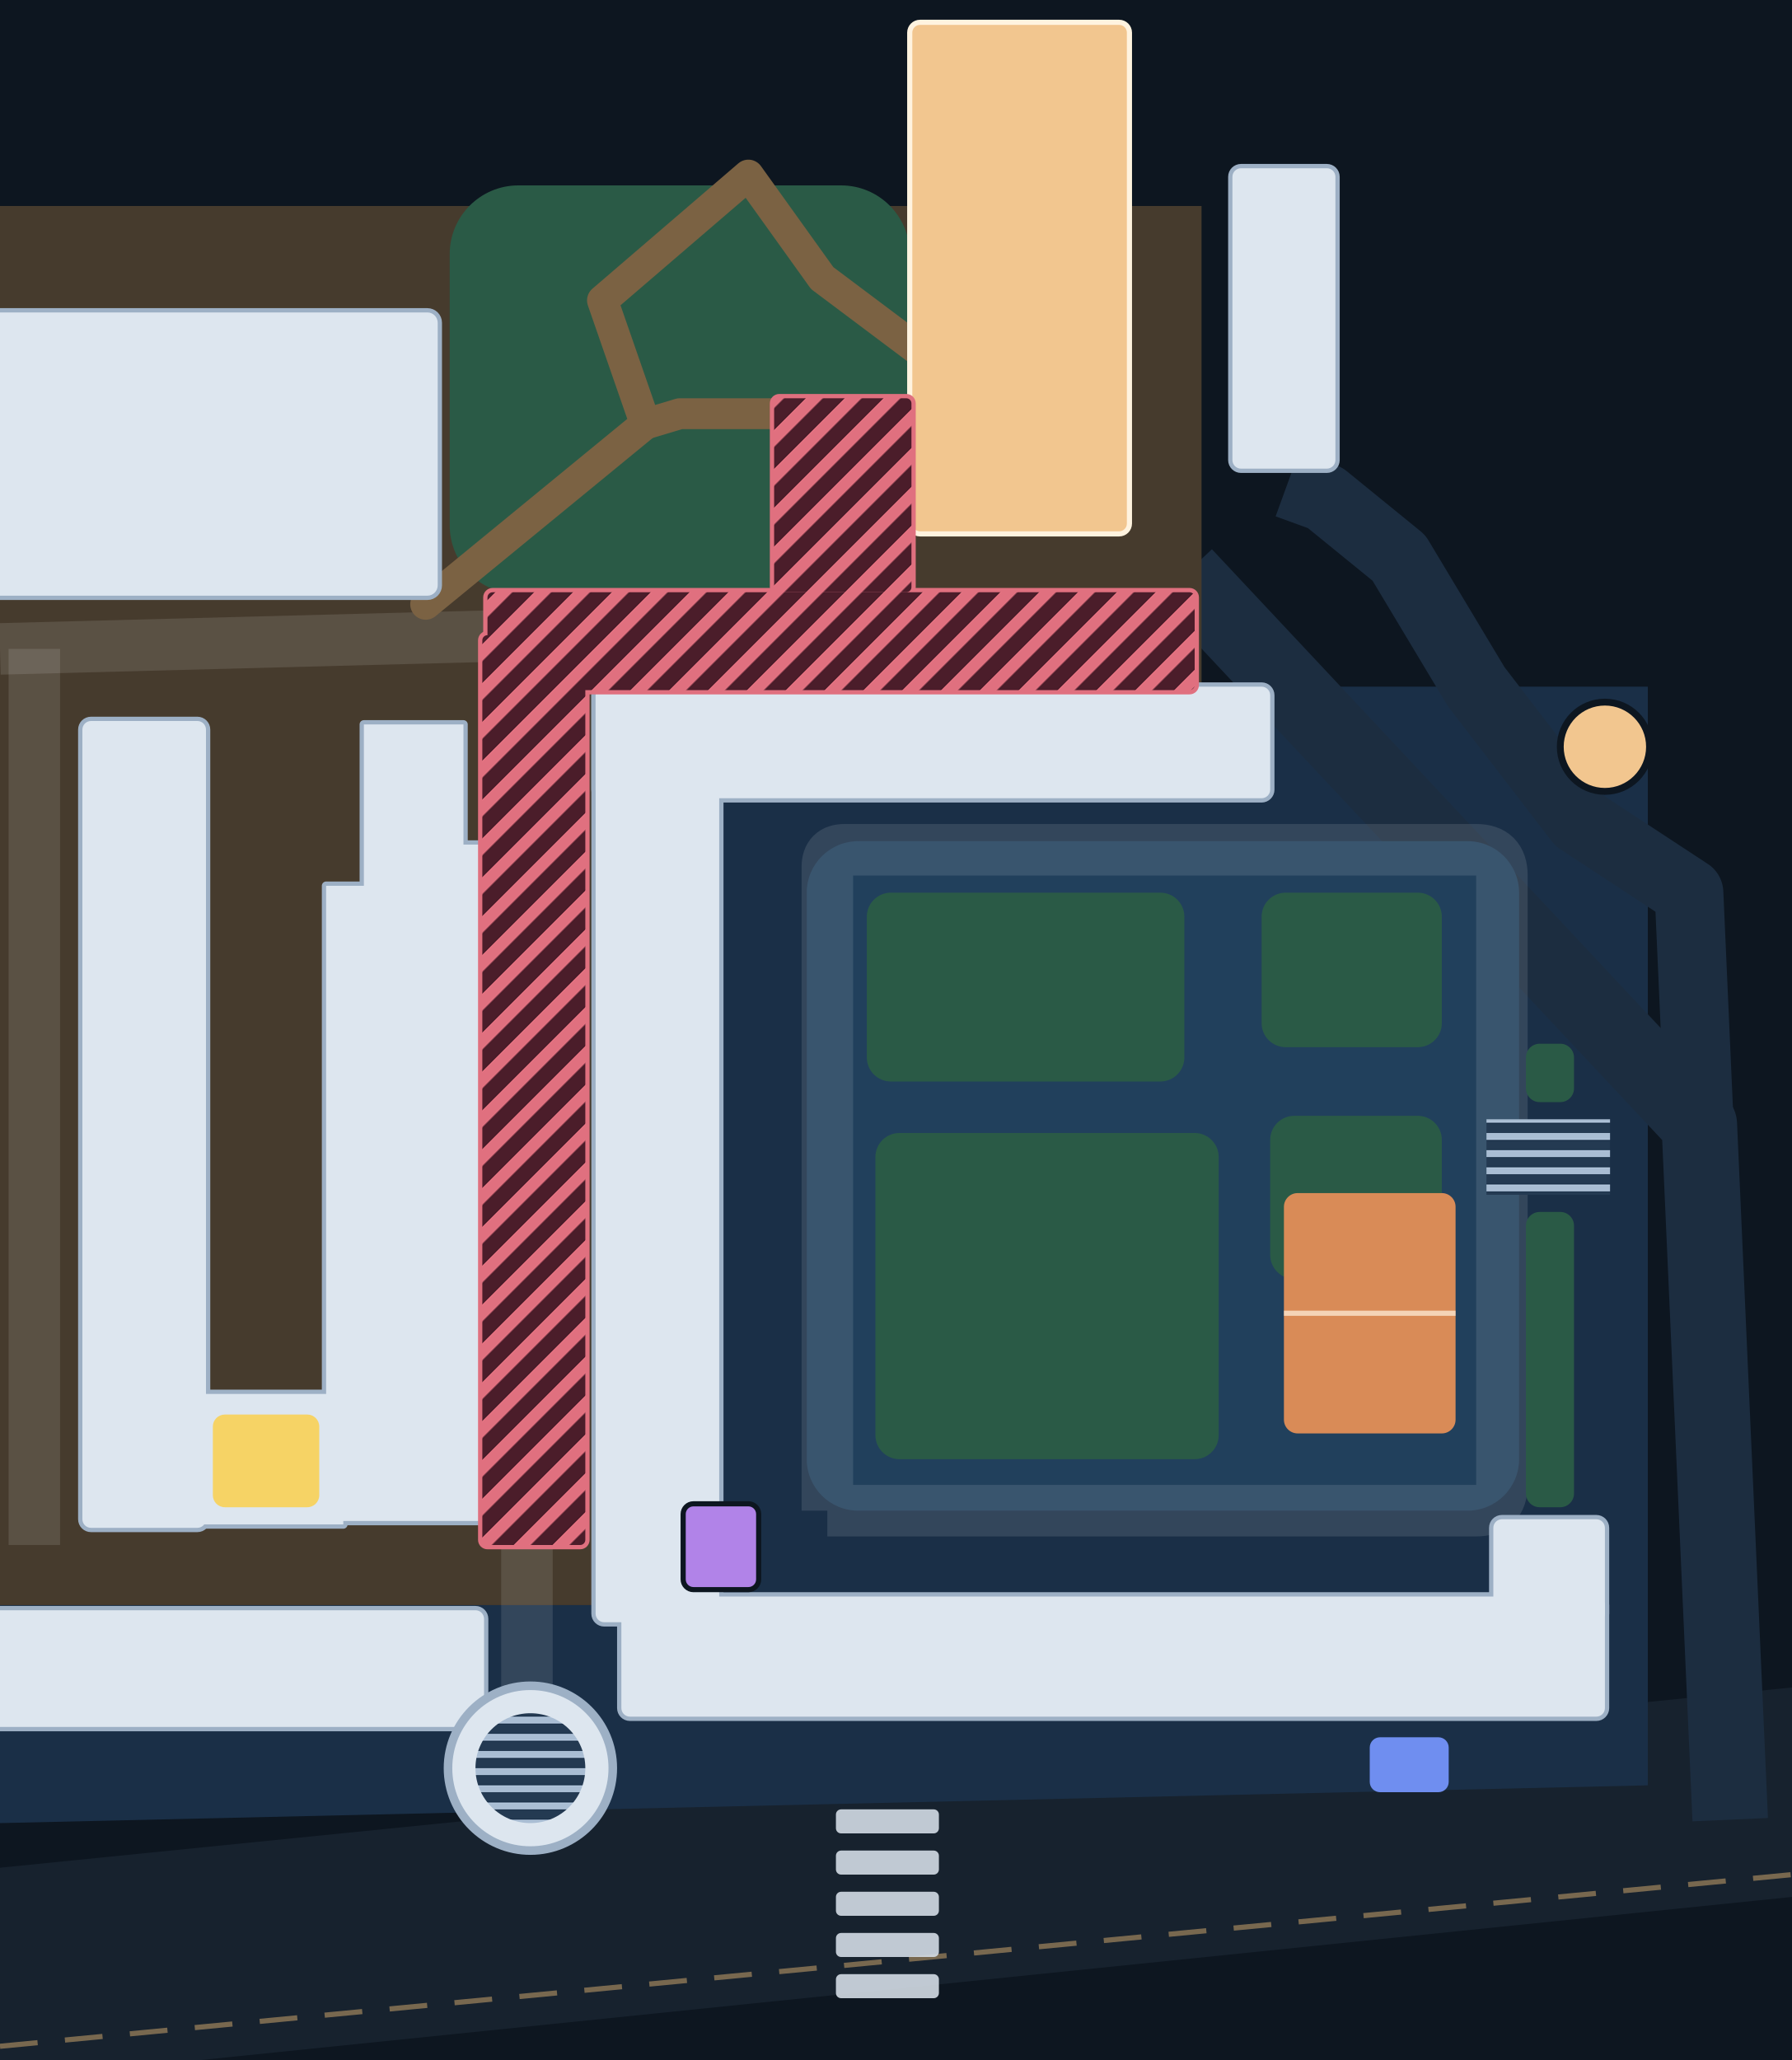
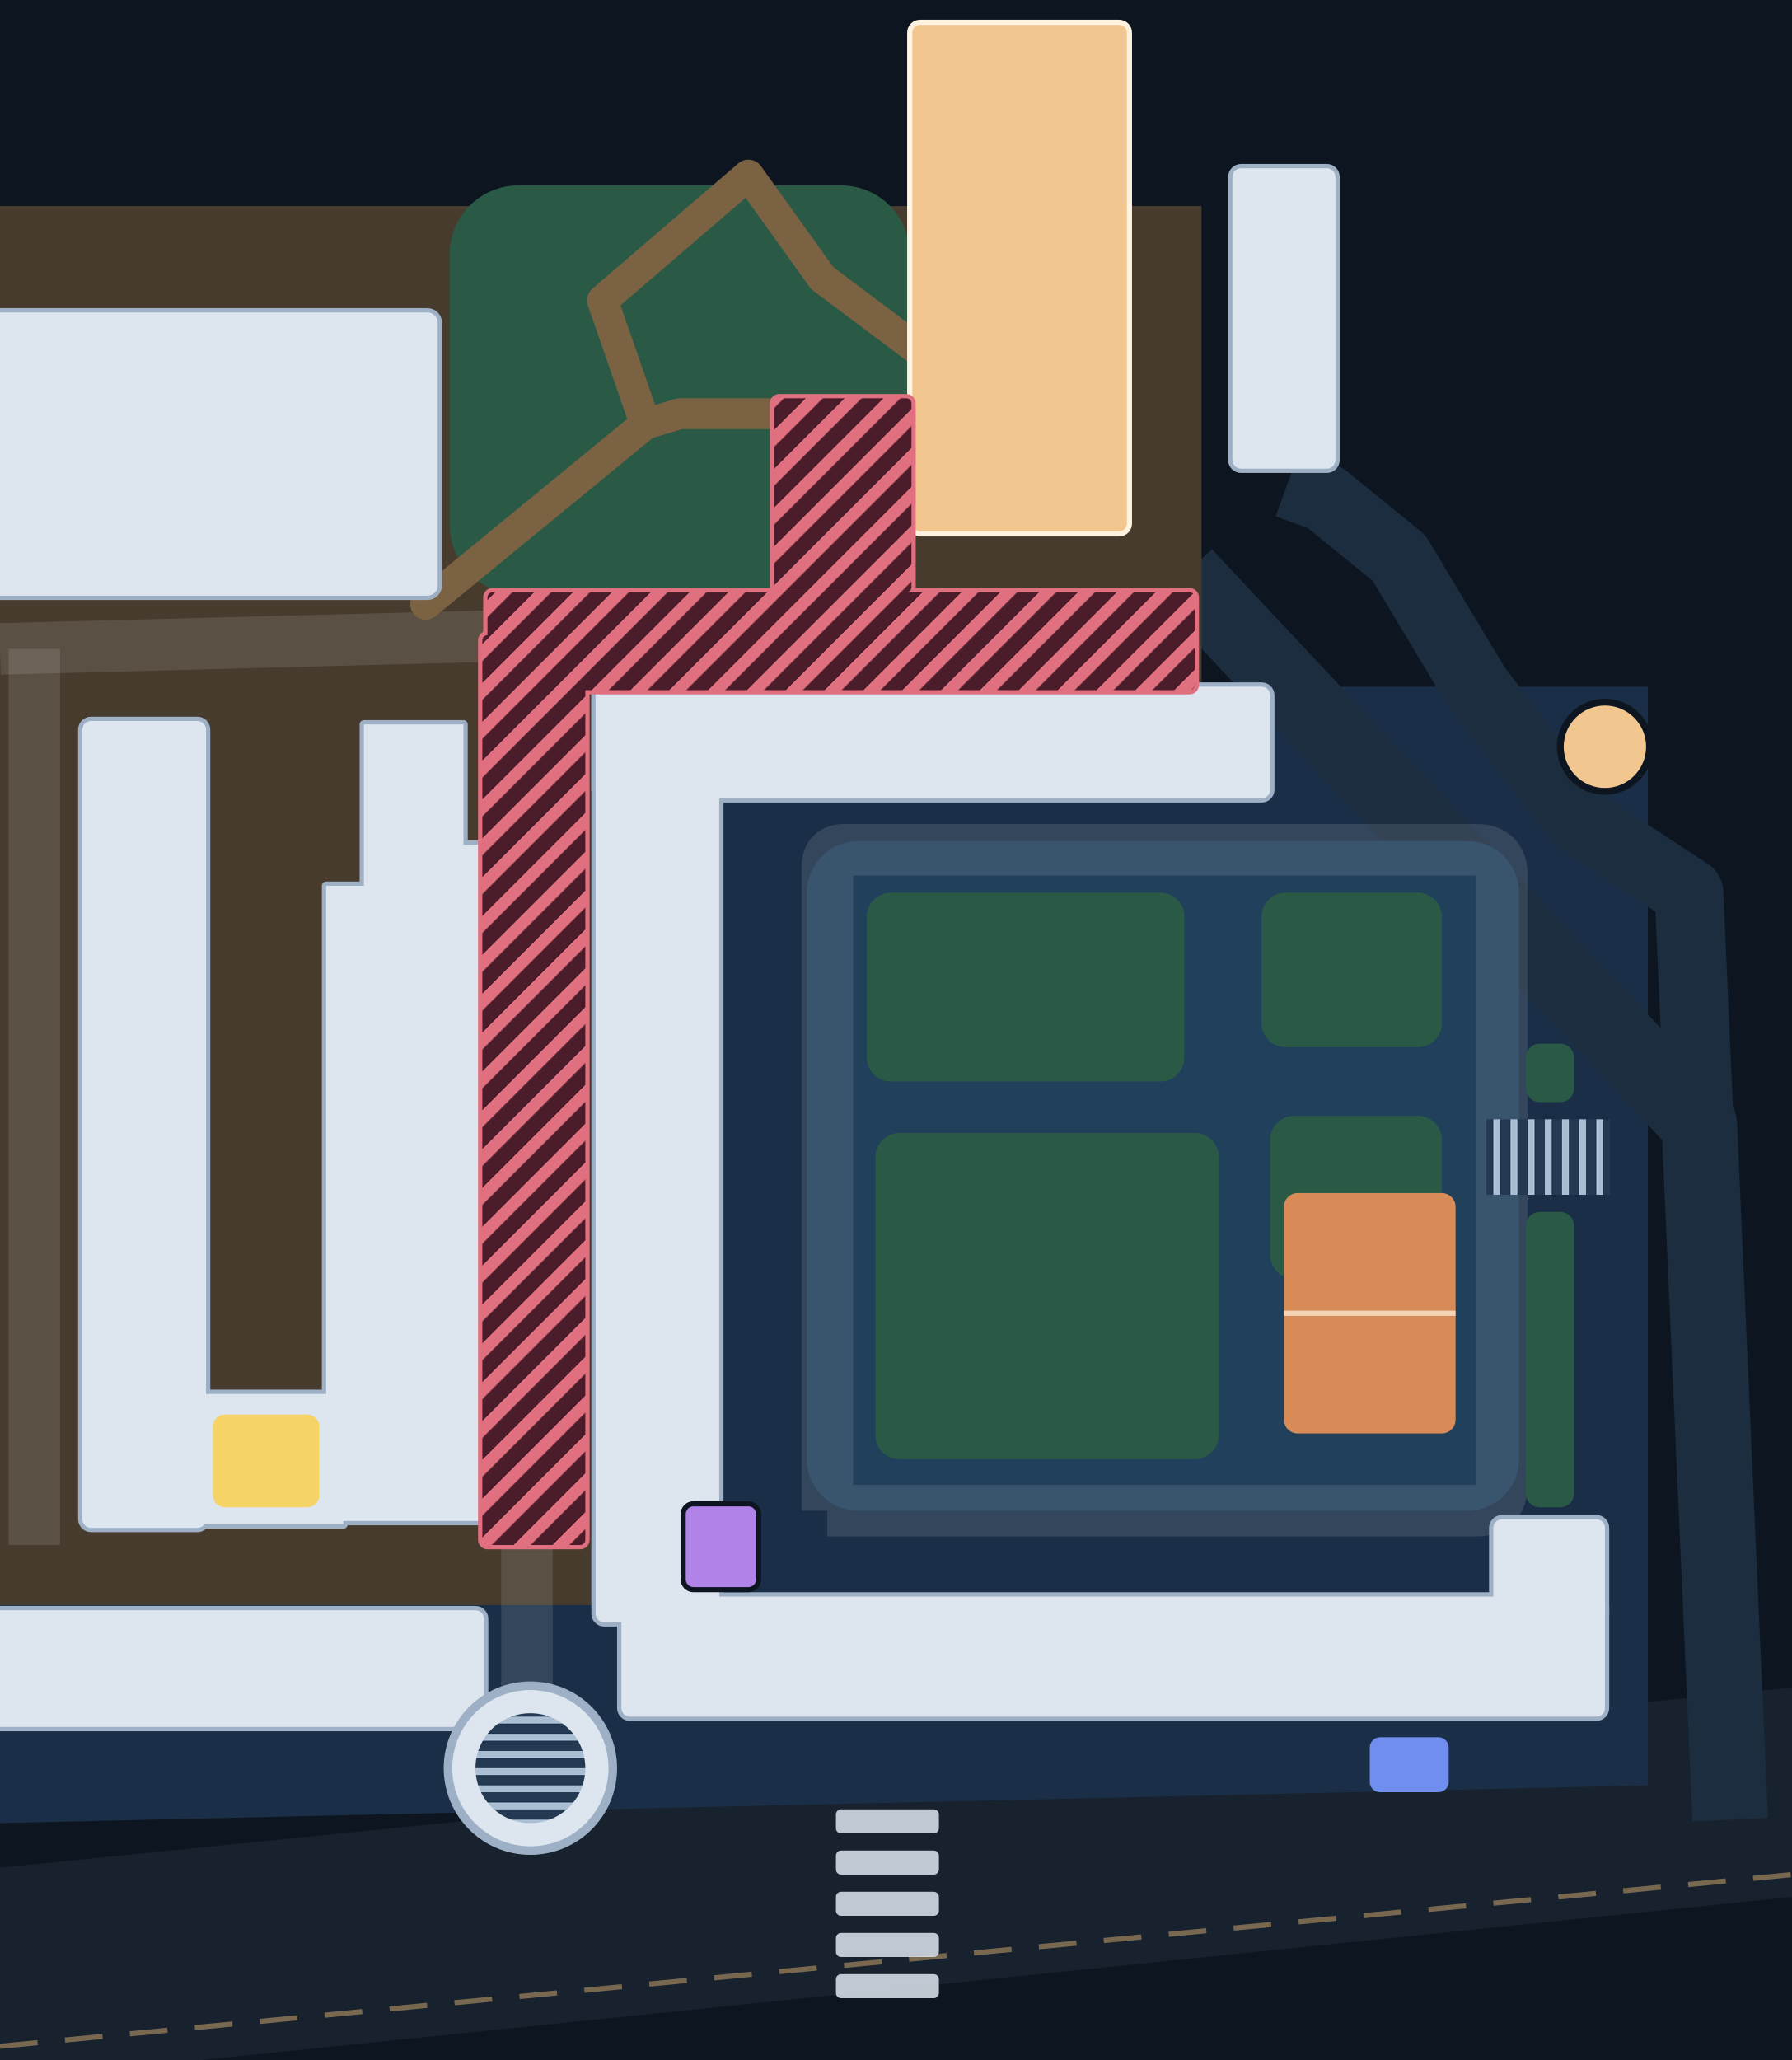
<svg xmlns="http://www.w3.org/2000/svg" viewBox="0 0 1044 1200" width="1044" height="1200">
  <defs>
    <pattern id="hatch" width="16" height="16" patternUnits="userSpaceOnUse" patternTransform="rotate(45)">
      <rect width="16" height="16" fill="#4b1d2a" />
      <rect width="7" height="16" fill="#e0707f" />
    </pattern>
    <pattern id="steps" width="10" height="10" patternUnits="userSpaceOnUse">
      <rect width="10" height="10" fill="#243a52" />
      <rect width="10" height="4" fill="#a9bdd3" />
+     </pattern>
+     <pattern id="steps-v" width="10" height="10" patternUnits="userSpaceOnUse">
+       <rect width="10" height="10" fill="#243a52" />
+       <rect width="4" height="10" fill="#a9bdd3" />
    </pattern>
    <g id="bld">
      <rect x="-30" y="182" width="285" height="165" rx="6" />
      <rect x="718" y="98" width="60" height="175" rx="5" />
      <rect x="48" y="420" width="72" height="470" rx="5" />
      <rect x="110" y="812" width="90" height="76" />
      <path d="M212 422H270V492H294V886H190V516H212Z" />
      <rect x="347" y="400" width="393" height="65" rx="5" />
      <rect x="347" y="400" width="72" height="545" rx="5" />
      <rect x="362" y="930" width="573" height="70" rx="5" />
      <rect x="870" y="885" width="65" height="60" rx="5" />
      <rect x="-30" y="938" width="312" height="68" rx="5" />
    </g>
    <g id="red">
      <rect x="284" y="345" width="412" height="57" rx="3" />
      <rect x="281" y="370" width="60" height="530" rx="3" />
      <rect x="451" y="232" width="80" height="113" rx="3" />
    </g>
  </defs>
  <rect width="1044" height="1200" fill="#0d1620" />
  <polygon points="0,1088 1044,983 1044,1105 0,1212" fill="#17222e" />
  <path d="M0 1192L1044 1092" stroke="#c9a26a" stroke-width="3" stroke-dasharray="22 16" fill="none" opacity="0.55" />
  <polygon points="0,935 347,935 347,400 960,400 960,1040 0,1062" fill="#1a2f47" />
  <path d="M690 335L990 655L1008 1060" stroke="#1c2d40" stroke-width="44" stroke-linejoin="round" stroke-linecap="butt" fill="none" />
  <path d="M990 655L984 520L920 478L860 400L815 325L772 290L750 282" stroke="#1c2d40" stroke-width="40" stroke-linejoin="round" stroke-linecap="butt" fill="none" />
  <rect x="470" y="490" width="415" height="390" rx="30" fill="#21405c" />
  <polygon points="0,120 700,120 700,400 347,400 347,935 0,935" fill="#463b2d" />
  <g fill="none" stroke="#ffffff" stroke-opacity="0.11" stroke-width="30" stroke-linejoin="round">
    <path d="M0 378L690 360" />
    <path d="M20 378V900" />
    <path d="M307 400V1070" />
    <path d="M482 880V505Q482 495 492 495H860Q875 495 875 510V865Q875 880 860 880H482" />
  </g>
  <rect x="262" y="108" width="268" height="238" rx="40" fill="#2a5a46" />
  <path d="M248 352L376 247L351 175L436 102L479 162L535 204" fill="none" stroke="#7b6243" stroke-width="18" stroke-linejoin="round" stroke-linecap="round" />
  <path d="M376 247L396 241H462" fill="none" stroke="#7b6243" stroke-width="18" stroke-linejoin="round" stroke-linecap="butt" />
  <g fill="#2a5a46">
    <rect x="505" y="520" width="185" height="110" rx="14" />
    <rect x="735" y="520" width="105" height="90" rx="14" />
    <rect x="510" y="660" width="200" height="190" rx="14" />
    <rect x="740" y="650" width="100" height="95" rx="14" />
    <rect x="889" y="706" width="28" height="172" rx="8" />
    <rect x="889" y="608" width="28" height="34" rx="8" />
  </g>
  <rect x="748" y="695" width="100" height="140" rx="8" fill="#d98b57" />
  <path d="M748 765H848" stroke="#fff3df" stroke-width="3" opacity="0.7" />
  <use href="#bld" fill="#dde6ef" stroke="#9db0c5" stroke-width="5" stroke-linejoin="round" />
  <use href="#bld" fill="#dde6ef" />
  <rect x="530" y="13" width="128" height="298" rx="6" fill="#f2c68f" stroke="#fff3df" stroke-width="3" />
  <use href="#red" fill="none" stroke="#e0707f" stroke-width="5" stroke-linejoin="round" />
  <use href="#red" fill="url(#hatch)" />
  <g>
    <circle cx="309" cy="1030" r="48" fill="#dde6ef" stroke="#9db0c5" stroke-width="5" />
    <circle cx="309" cy="1030" r="32" fill="url(#steps)" />
  </g>
-   <rect x="866" y="652" width="72" height="44" fill="url(#steps)" />
+   <rect x="866" y="652" width="72" height="44" fill="url(#steps-v)" />
  <rect x="124" y="824" width="62" height="54" rx="7" fill="#f6d365" />
  <rect x="398" y="876" width="44" height="50" rx="6" fill="#b183e8" stroke="#0d1620" stroke-width="3" />
  <rect x="798" y="1012" width="46" height="32" rx="6" fill="#6f8ef0" />
  <circle cx="935" cy="435" r="26" fill="#f2c68f" stroke="#0d1620" stroke-width="4" />
  <g fill="#d3dbe4" opacity="0.9">
    <rect x="487" y="1054" width="60" height="14" rx="3" />
    <rect x="487" y="1078" width="60" height="14" rx="3" />
    <rect x="487" y="1102" width="60" height="14" rx="3" />
    <rect x="487" y="1126" width="60" height="14" rx="3" />
    <rect x="487" y="1150" width="60" height="14" rx="3" />
  </g>
</svg>
